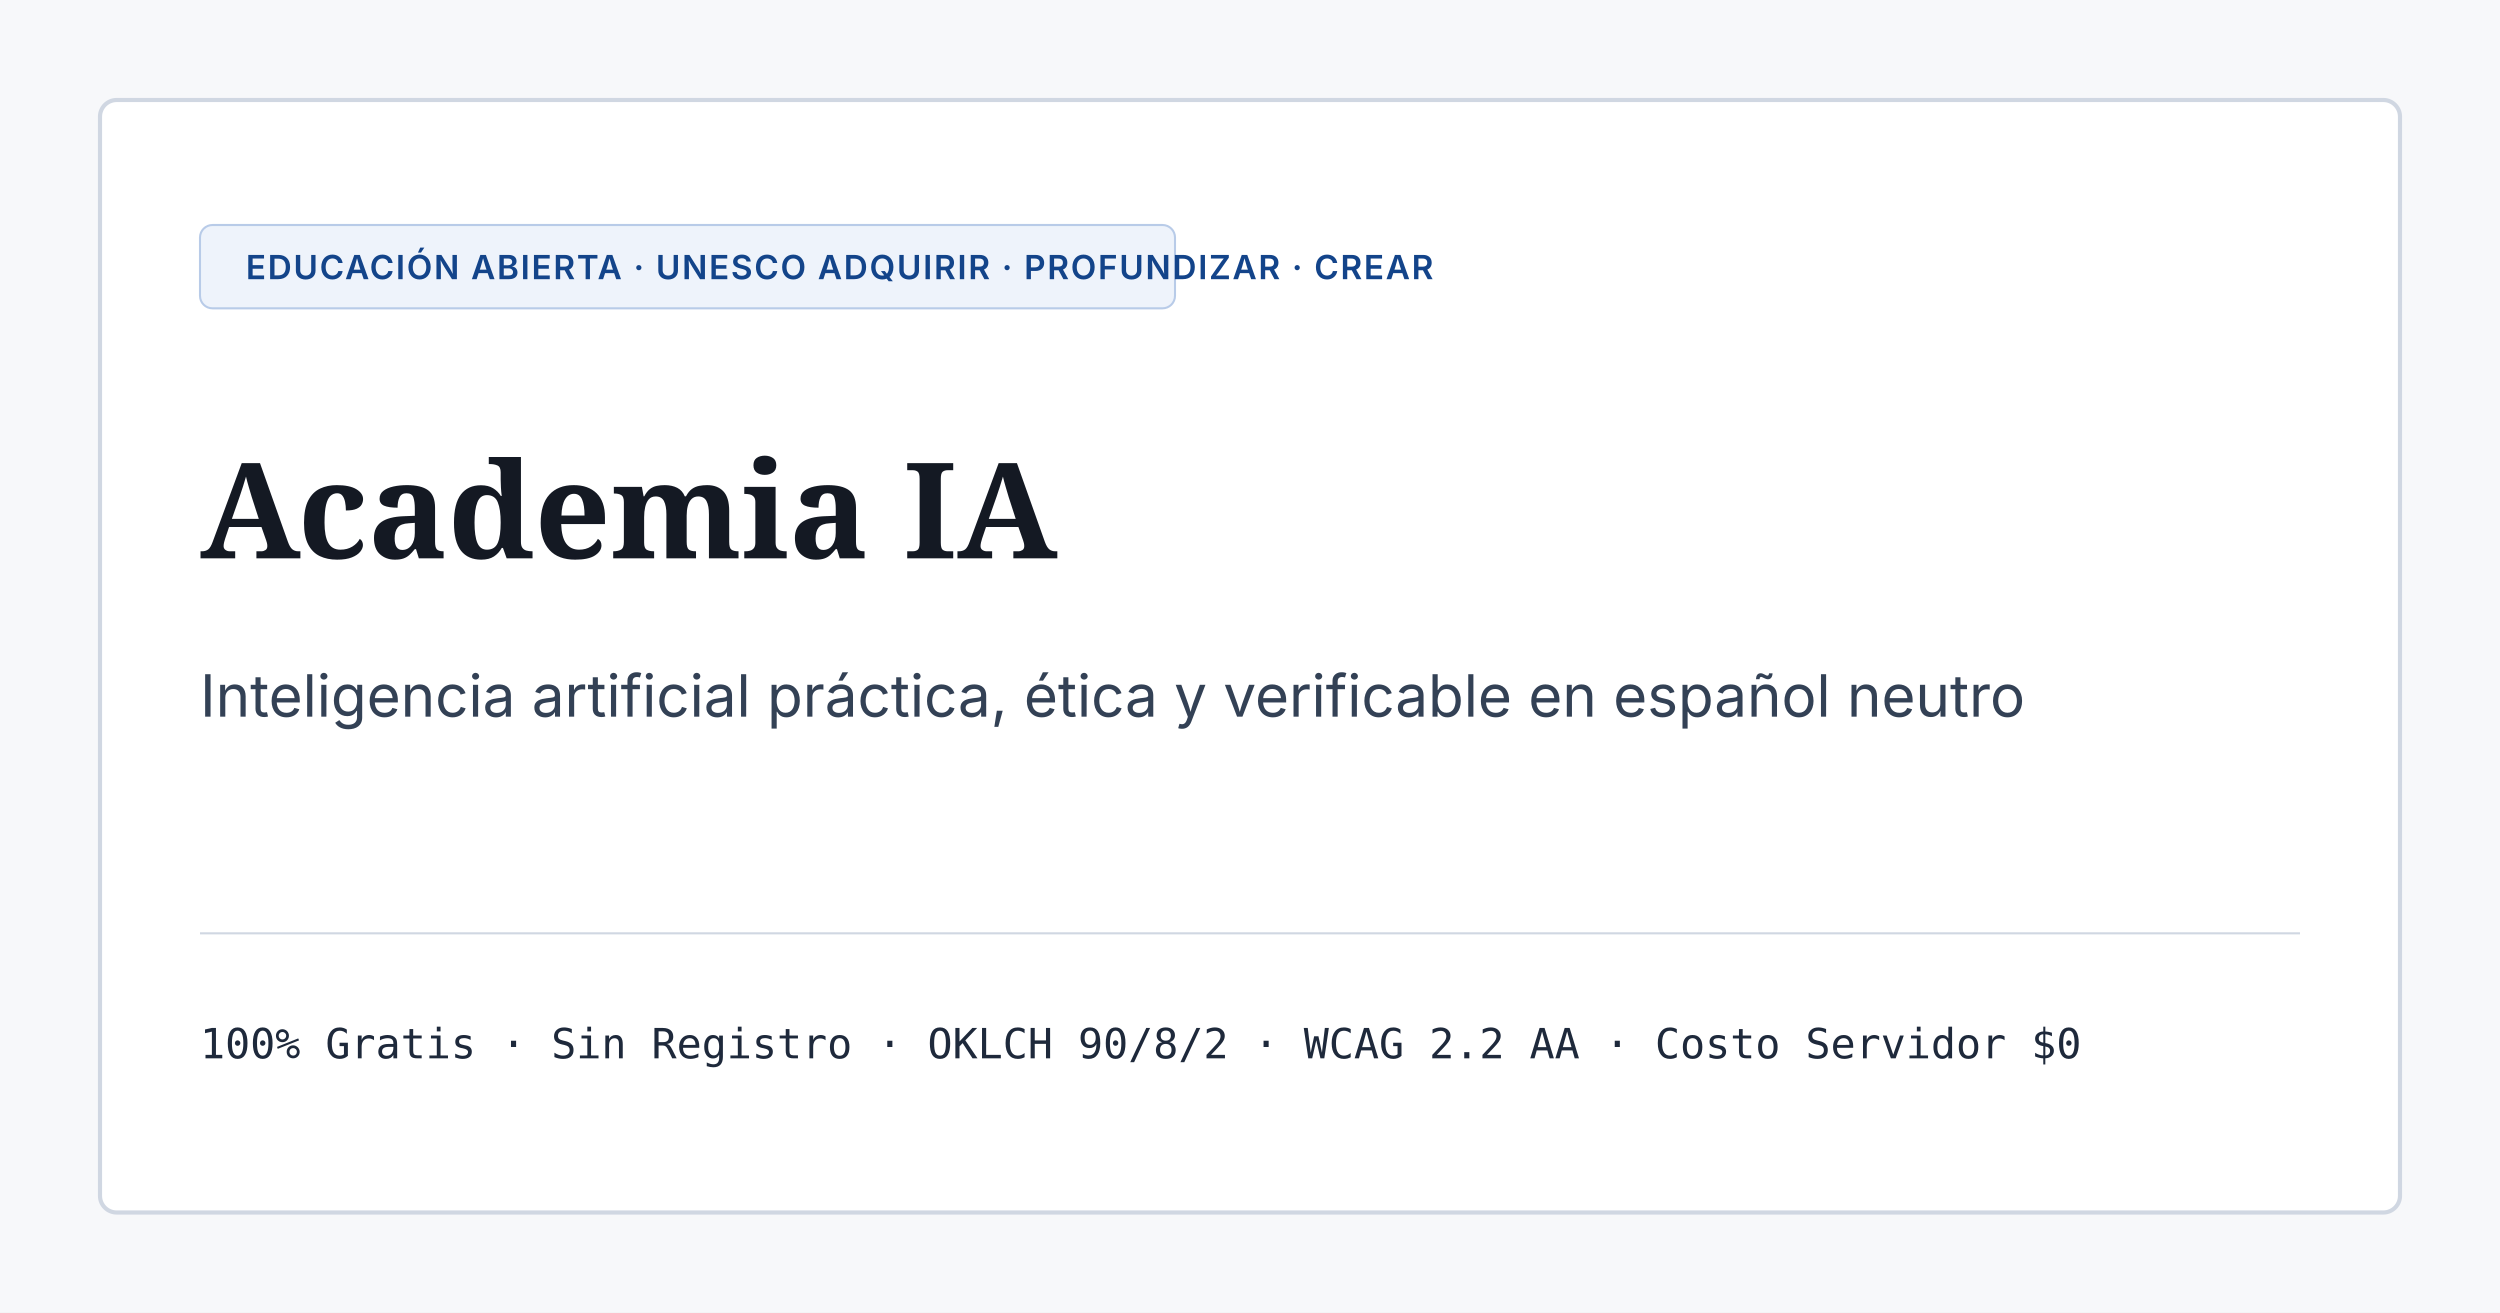
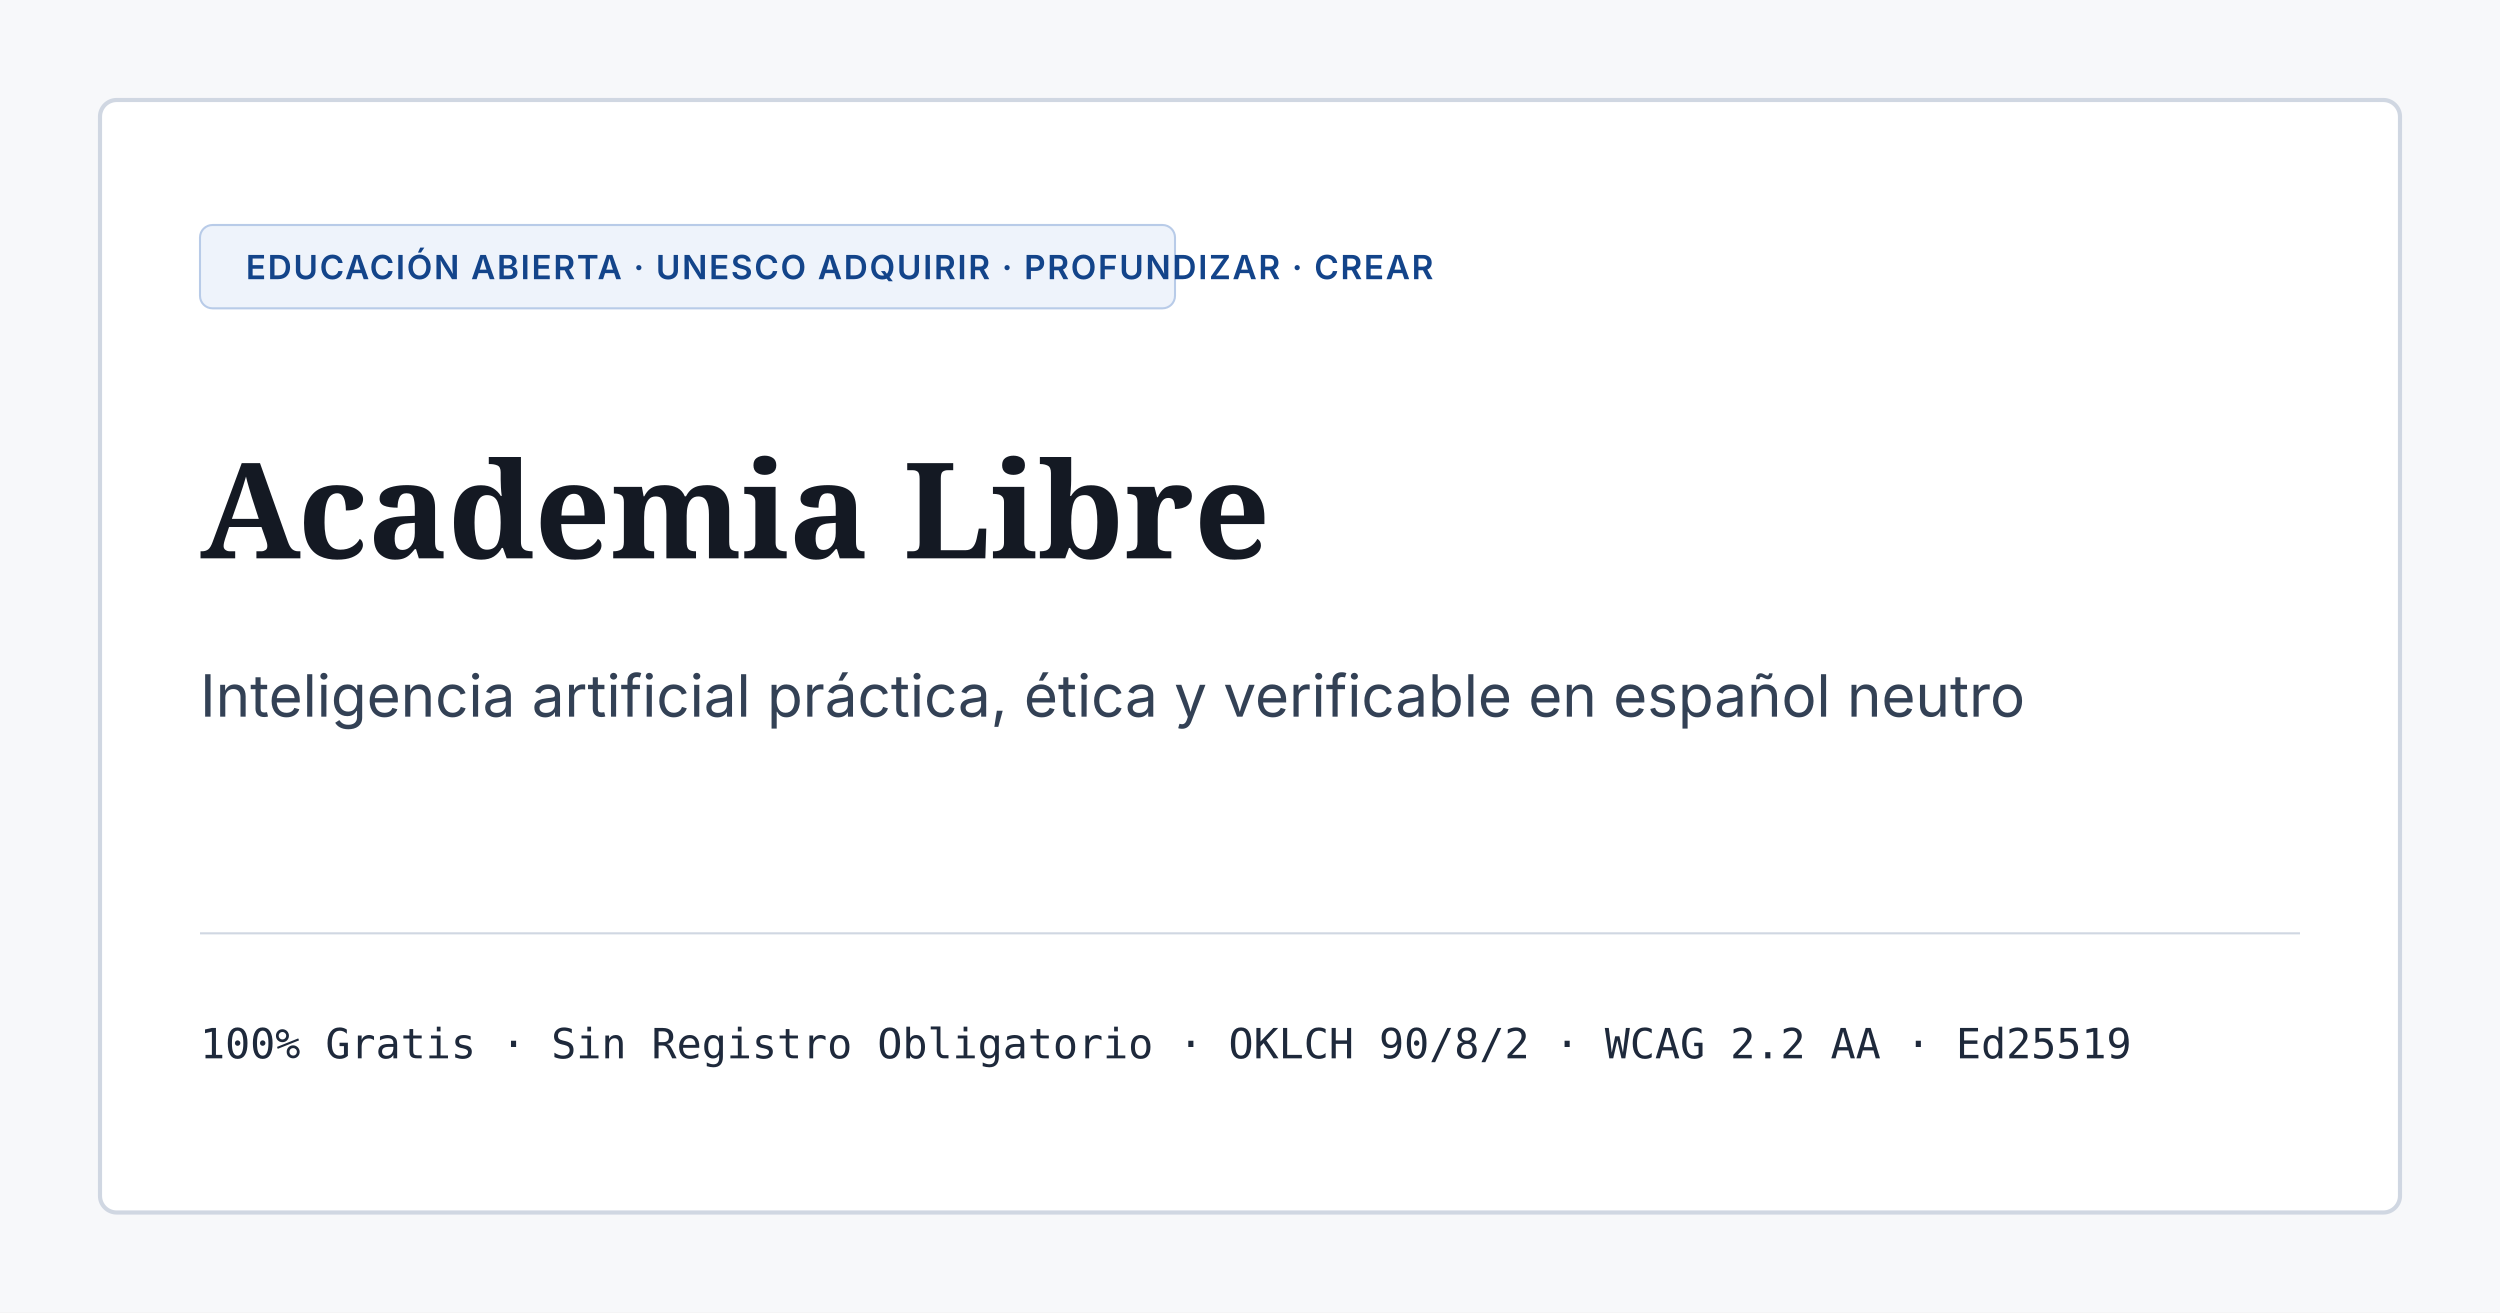
- <svg xmlns="http://www.w3.org/2000/svg" width="1200" height="630" viewBox="0 0 1200 630" role="img" aria-label="Academia IA — Educación Abierta en Español">
+ <svg xmlns="http://www.w3.org/2000/svg" width="1200" height="630" viewBox="0 0 1200 630" role="img" aria-label="Academia Libre — Educación Abierta en Español">
  <rect width="1200" height="630" fill="#f7f8fa" />
  <rect x="48" y="48" width="1104" height="534" rx="8" fill="#ffffff" stroke="#d0d7e2" stroke-width="2" />
  <rect x="96" y="108" width="468" height="40" rx="6" fill="#eef3fb" stroke="#b8cbe8" stroke-width="1" />
  <text x="118" y="134" fill="#13448a" font-family="system-ui, -apple-system, Segoe UI, sans-serif" font-size="16" font-weight="600" letter-spacing="0.8">EDUCACIÓN ABIERTA · UNESCO ADQUIRIR · PROFUNDIZAR · CREAR</text>
-   <text x="96" y="268" fill="#141923" font-family="Georgia, serif" font-size="64" font-weight="700">Academia IA</text>
+   <text x="96" y="268" fill="#141923" font-family="Georgia, serif" font-size="64" font-weight="700">Academia Libre</text>
  <text x="96" y="344" fill="#334155" font-family="system-ui, -apple-system, Segoe UI, sans-serif" font-size="28" font-weight="400">Inteligencia artificial práctica, ética y verificable en español neutro</text>
  <line x1="96" y1="448" x2="1104" y2="448" stroke="#d0d7e2" stroke-width="1" />
-   <text x="96" y="508" fill="#1e293b" font-family="monospace" font-size="20">100% Gratis · Sin Registro · OKLCH 90/8/2 · WCAG 2.2 AA · Costo Servidor $0</text>
+   <text x="96" y="508" fill="#1e293b" font-family="monospace" font-size="20">100% Gratis · Sin Registro Obligatorio · OKLCH 90/8/2 · WCAG 2.2 AA · Ed25519</text>
</svg>
